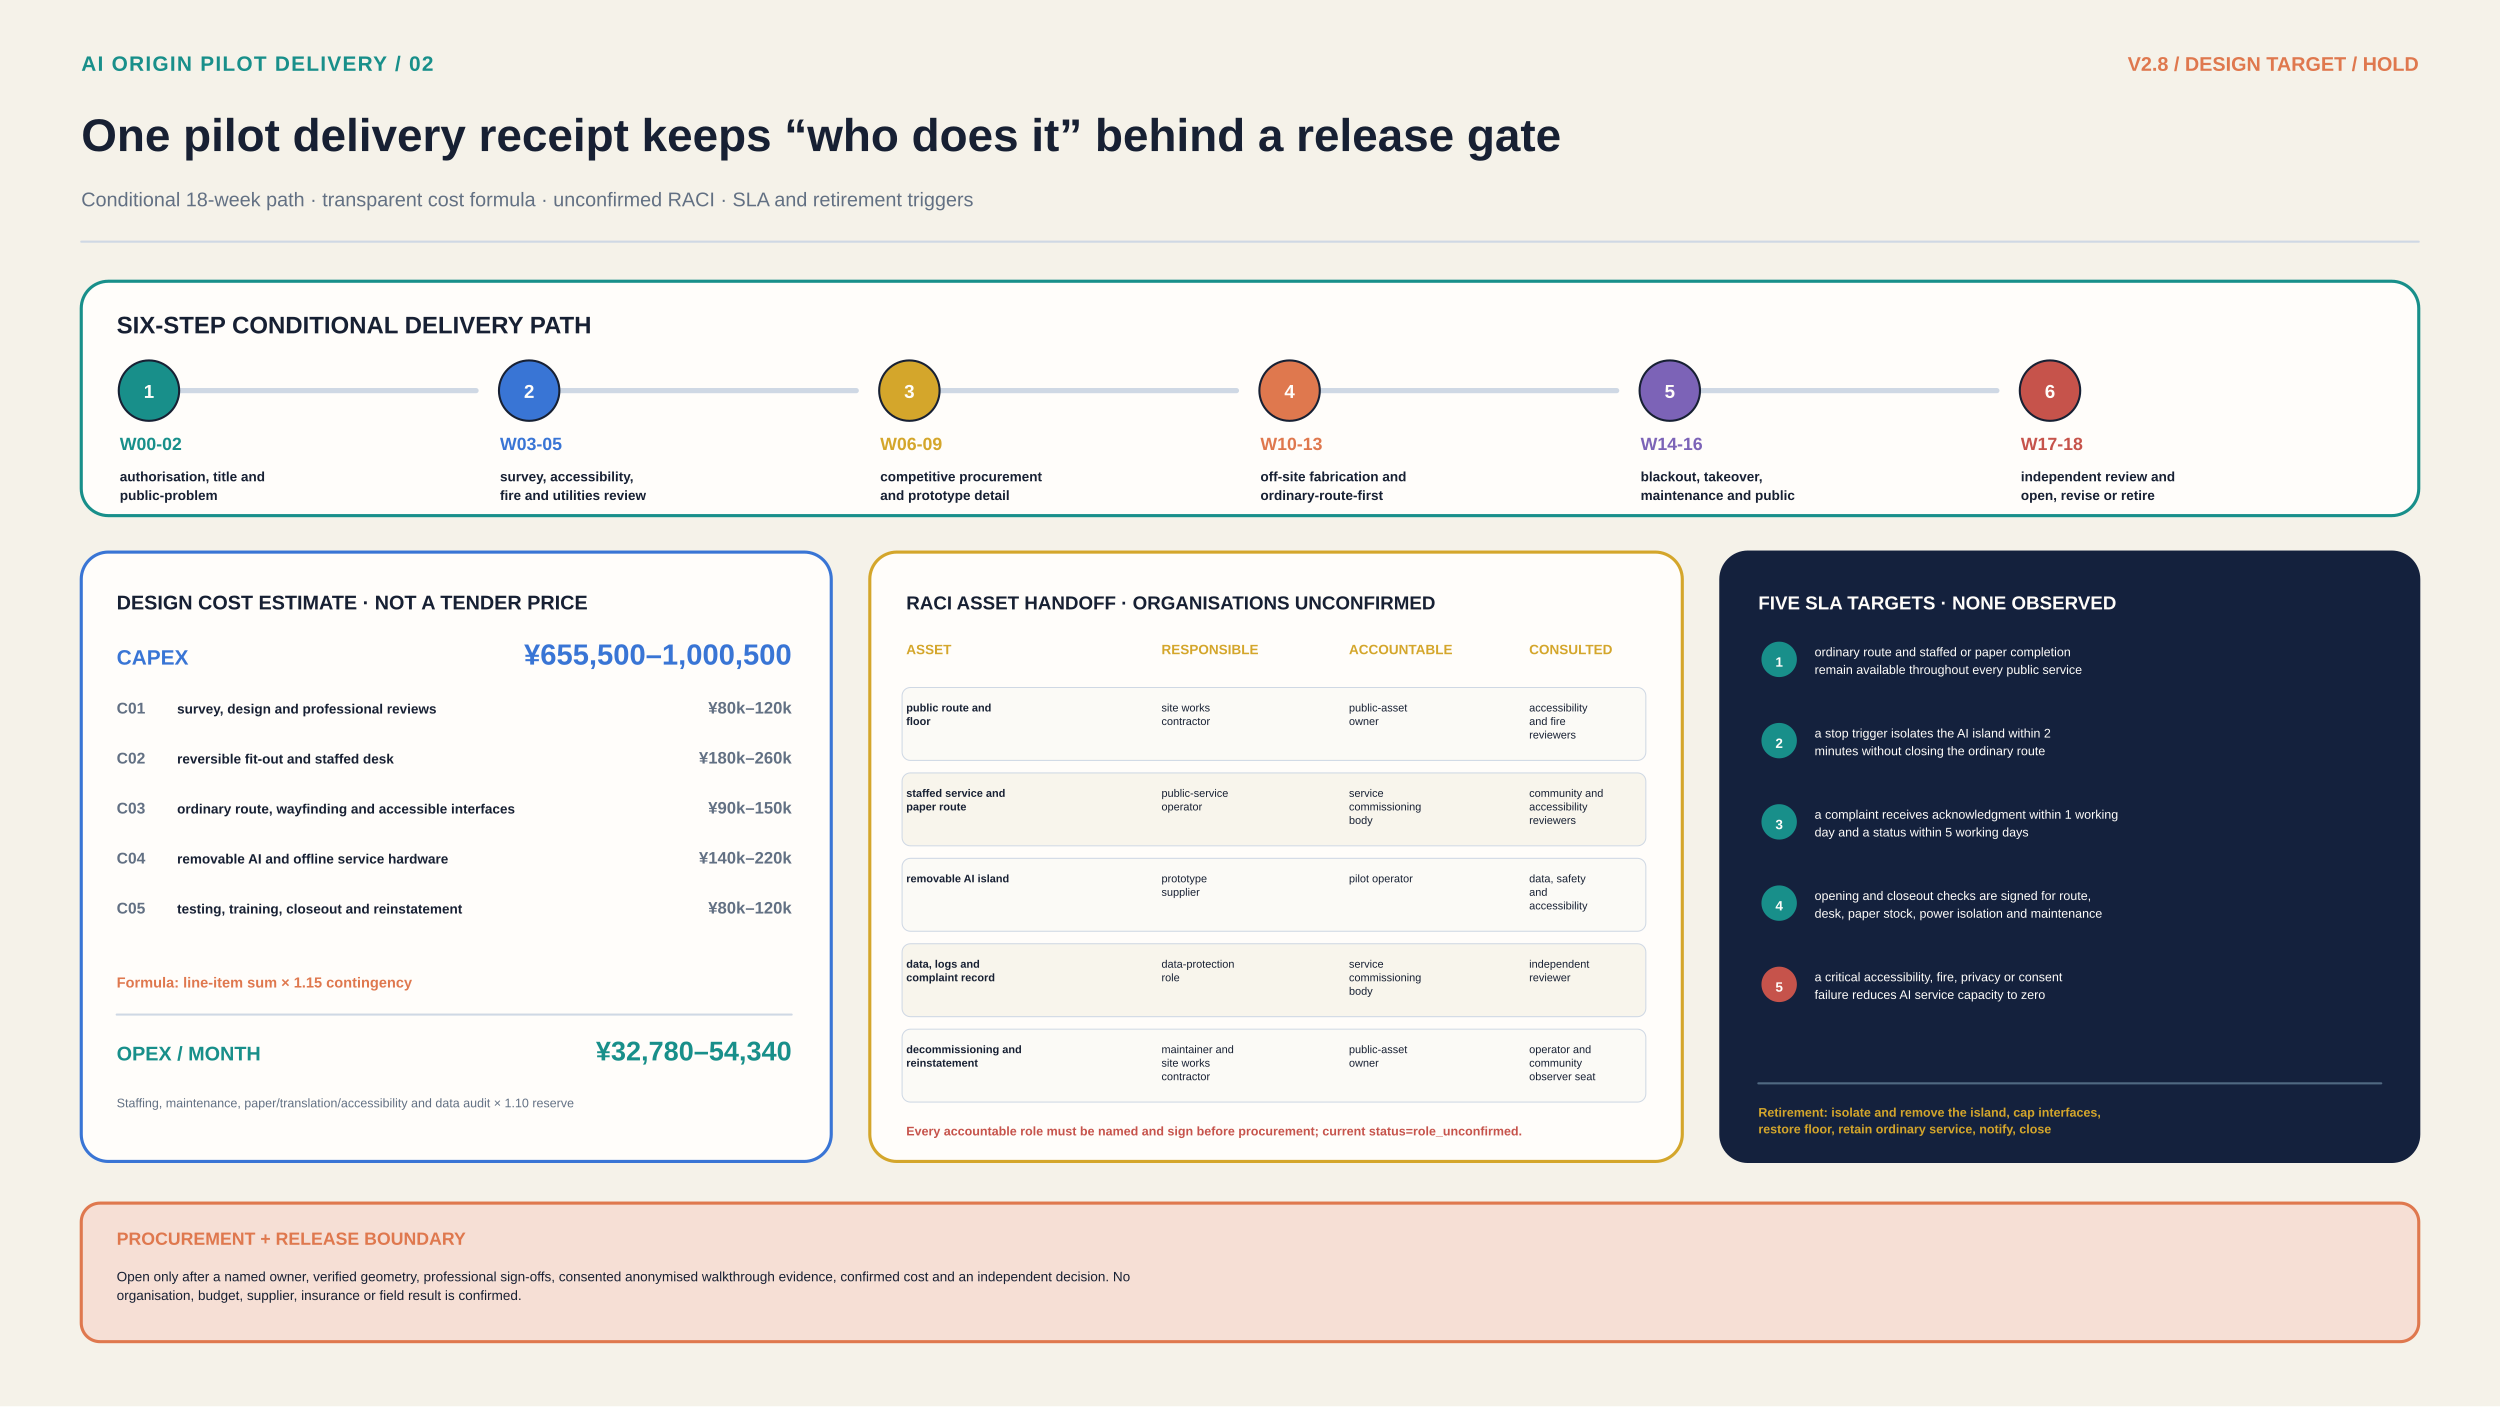
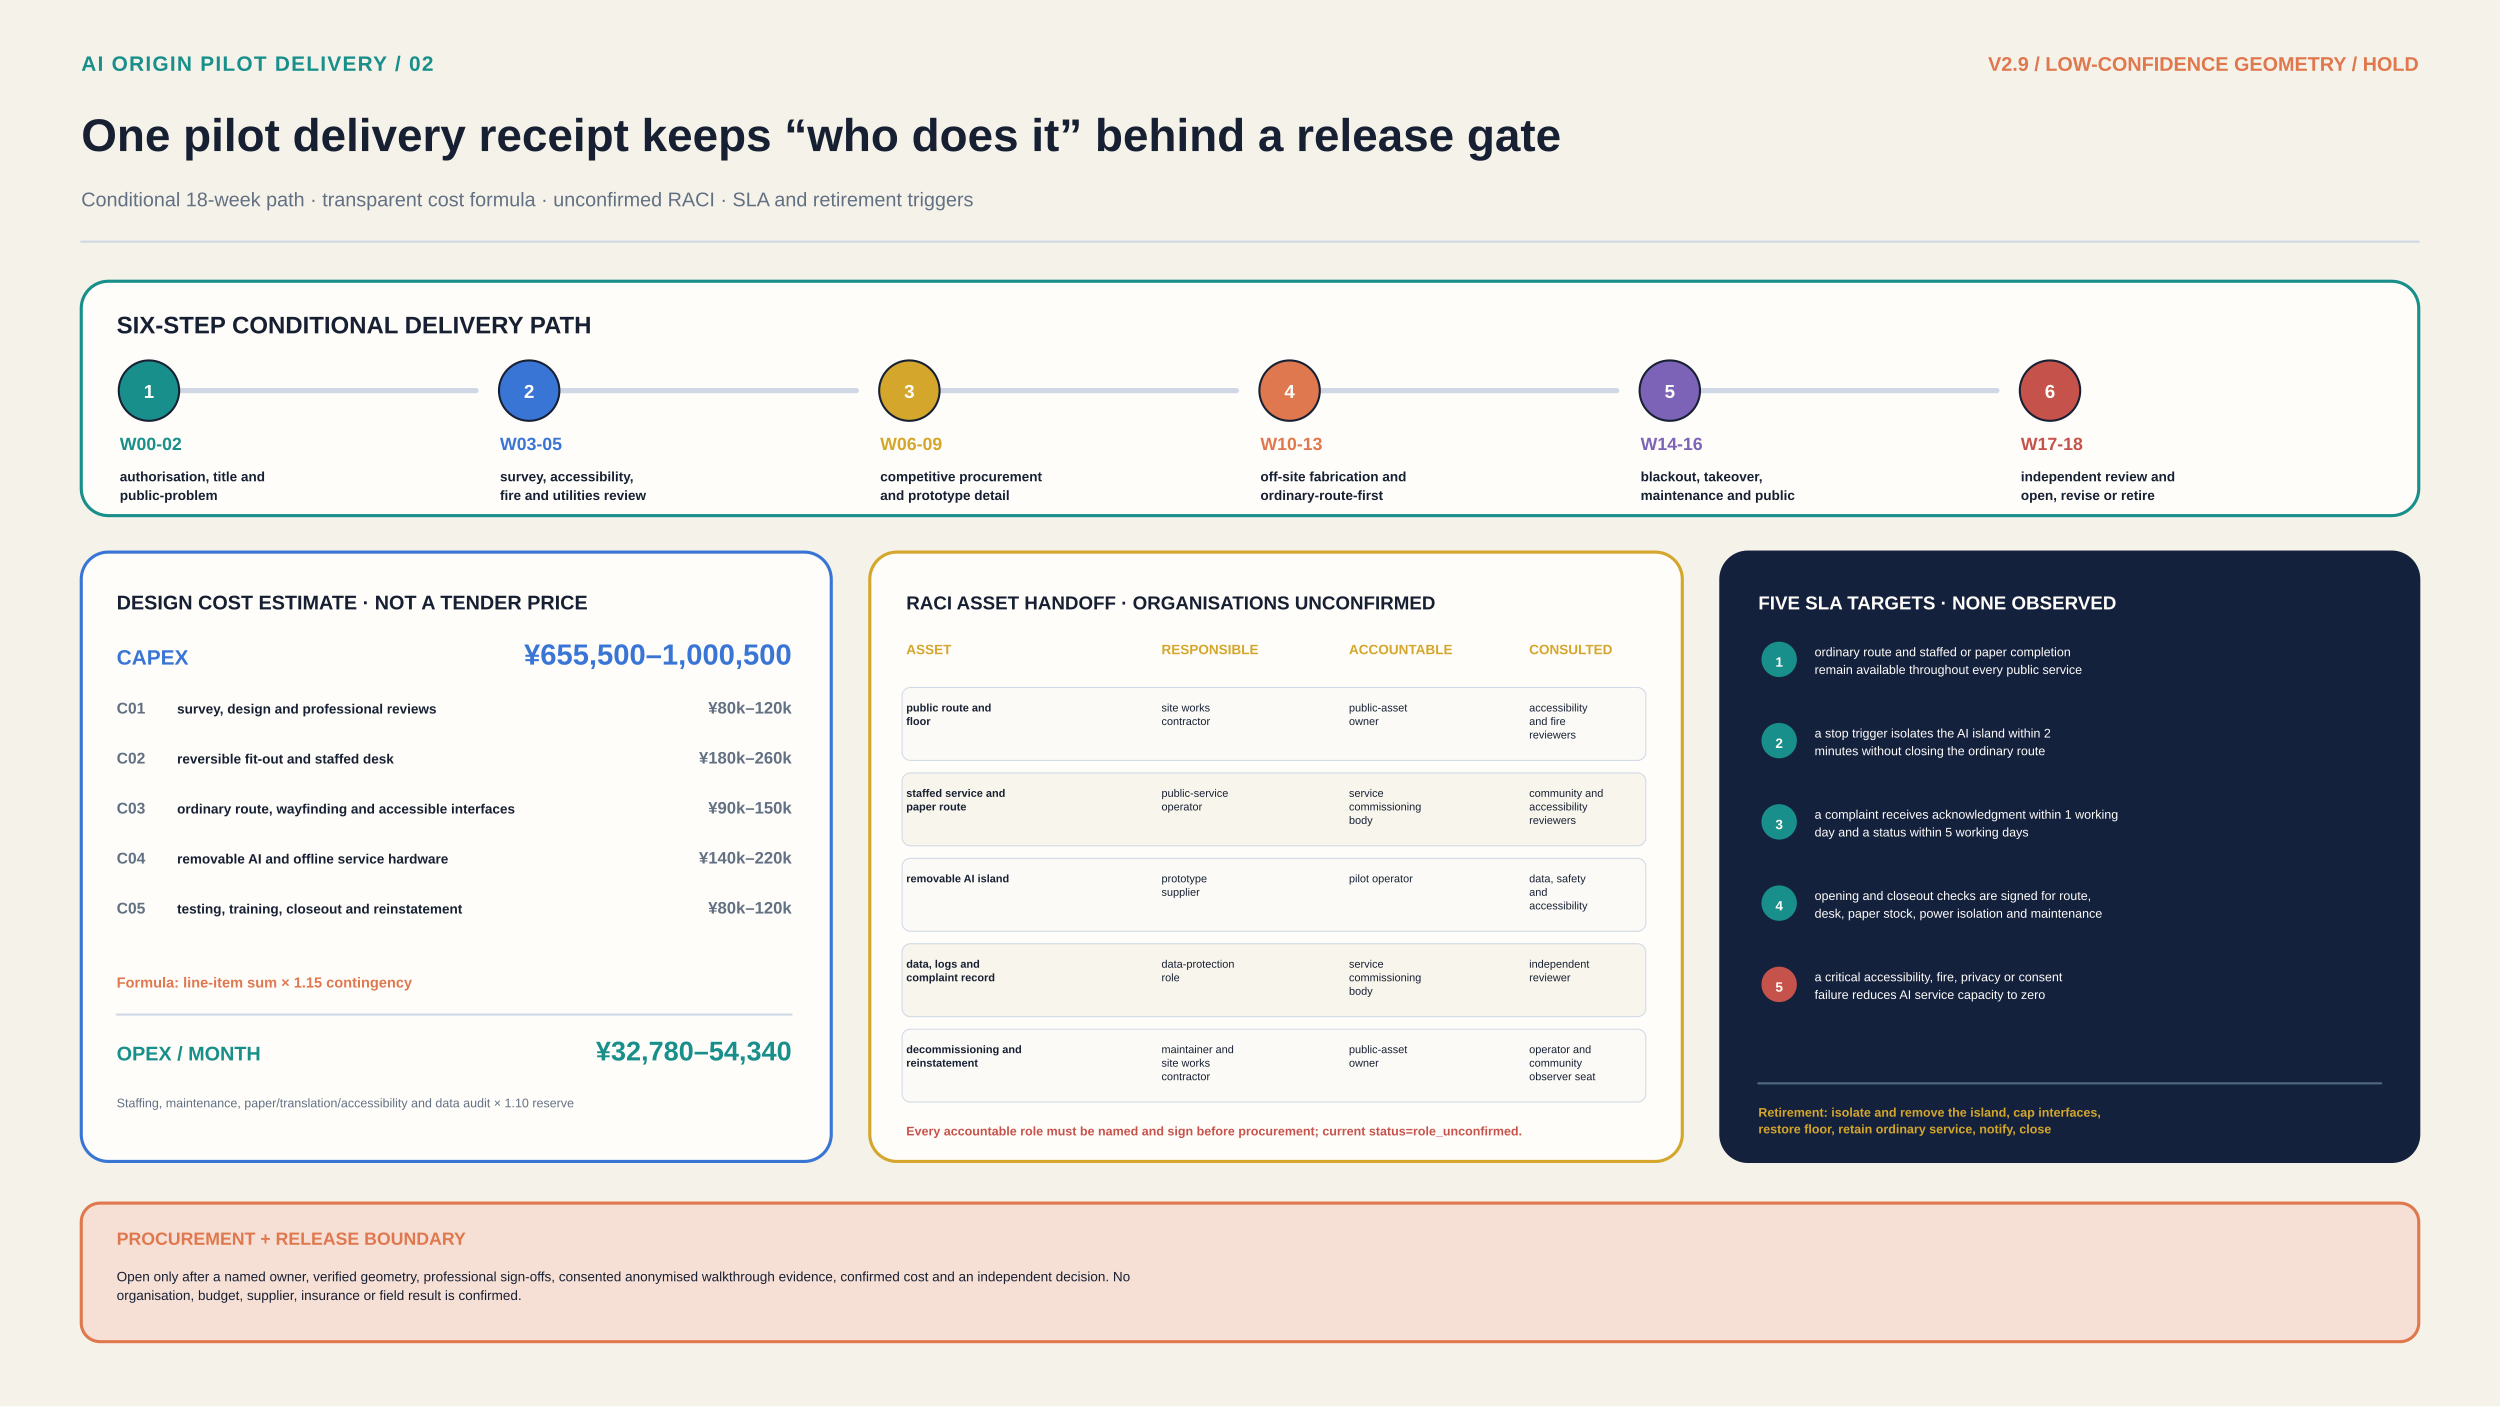
<svg xmlns="http://www.w3.org/2000/svg" width="2400" height="1350" viewBox="0 0 2400 1350" role="img" aria-label="One pilot delivery receipt keeps “who does it” behind a release gate">
  <rect width="2400" height="1350" fill="#f5f2e9" />
  <g font-family="Arial, PingFang SC, Noto Sans CJK SC, sans-serif">
    <text x="78" y="68" text-anchor="start" font-size="20" font-weight="700" fill="#188f8a" letter-spacing="1.2">AI ORIGIN PILOT DELIVERY / 02</text>
-     <text x="2322" y="68" text-anchor="end" font-size="19" font-weight="700" fill="#df784e" letter-spacing="0">V2.8 / DESIGN TARGET / HOLD</text>
+     <text x="2322" y="68" text-anchor="end" font-size="19" font-weight="700" fill="#df784e" letter-spacing="0">V2.9 / LOW-CONFIDENCE GEOMETRY / HOLD</text>
    <text x="78" y="145" text-anchor="start" font-size="44" font-weight="760" fill="#172033" letter-spacing="0">One pilot delivery receipt keeps “who does it” behind a release gate</text>
    <text x="78" y="198" text-anchor="start" font-size="19" font-weight="400" fill="#627083" letter-spacing="0">Conditional 18-week path · transparent cost formula · unconfirmed RACI · SLA and retirement triggers</text>
    <line x1="78" y1="232" x2="2322" y2="232" stroke="#cfd8e4" stroke-width="2" stroke-linecap="round" />
    <rect x="78" y="270" width="2244" height="225" rx="26" fill="#fffdfa" stroke="#188f8a" stroke-width="3" />
    <text x="112" y="320" text-anchor="start" font-size="23" font-weight="730" fill="#172033" letter-spacing="0">SIX-STEP CONDITIONAL DELIVERY PATH</text>
    <line x1="163" y1="375" x2="457" y2="375" stroke="#cfd8e4" stroke-width="5" stroke-linecap="round" />
    <circle cx="143" cy="375" r="29" fill="#188f8a" stroke="#172033" stroke-width="2" />
    <text x="143" y="382" text-anchor="middle" font-size="18" font-weight="800" fill="#fffdfa" letter-spacing="0">1</text>
    <text x="115" y="432" text-anchor="start" font-size="17" font-weight="800" fill="#188f8a" letter-spacing="0">W00-02</text>
    <text x="115" y="462" text-anchor="start" font-size="13" font-weight="650" fill="#172033" letter-spacing="0">authorisation, title and</text>
    <text x="115" y="480" text-anchor="start" font-size="13" font-weight="650" fill="#172033" letter-spacing="0">public-problem</text>
    <line x1="528" y1="375" x2="822" y2="375" stroke="#cfd8e4" stroke-width="5" stroke-linecap="round" />
    <circle cx="508" cy="375" r="29" fill="#3975d5" stroke="#172033" stroke-width="2" />
    <text x="508" y="382" text-anchor="middle" font-size="18" font-weight="800" fill="#fffdfa" letter-spacing="0">2</text>
    <text x="480" y="432" text-anchor="start" font-size="17" font-weight="800" fill="#3975d5" letter-spacing="0">W03-05</text>
    <text x="480" y="462" text-anchor="start" font-size="13" font-weight="650" fill="#172033" letter-spacing="0">survey, accessibility,</text>
    <text x="480" y="480" text-anchor="start" font-size="13" font-weight="650" fill="#172033" letter-spacing="0">fire and utilities review</text>
    <line x1="893" y1="375" x2="1187" y2="375" stroke="#cfd8e4" stroke-width="5" stroke-linecap="round" />
    <circle cx="873" cy="375" r="29" fill="#d4a62b" stroke="#172033" stroke-width="2" />
    <text x="873" y="382" text-anchor="middle" font-size="18" font-weight="800" fill="#fffdfa" letter-spacing="0">3</text>
    <text x="845" y="432" text-anchor="start" font-size="17" font-weight="800" fill="#d4a62b" letter-spacing="0">W06-09</text>
    <text x="845" y="462" text-anchor="start" font-size="13" font-weight="650" fill="#172033" letter-spacing="0">competitive procurement</text>
    <text x="845" y="480" text-anchor="start" font-size="13" font-weight="650" fill="#172033" letter-spacing="0">and prototype detail</text>
    <line x1="1258" y1="375" x2="1552" y2="375" stroke="#cfd8e4" stroke-width="5" stroke-linecap="round" />
    <circle cx="1238" cy="375" r="29" fill="#df784e" stroke="#172033" stroke-width="2" />
    <text x="1238" y="382" text-anchor="middle" font-size="18" font-weight="800" fill="#fffdfa" letter-spacing="0">4</text>
    <text x="1210" y="432" text-anchor="start" font-size="17" font-weight="800" fill="#df784e" letter-spacing="0">W10-13</text>
    <text x="1210" y="462" text-anchor="start" font-size="13" font-weight="650" fill="#172033" letter-spacing="0">off-site fabrication and</text>
    <text x="1210" y="480" text-anchor="start" font-size="13" font-weight="650" fill="#172033" letter-spacing="0">ordinary-route-first</text>
    <line x1="1623" y1="375" x2="1917" y2="375" stroke="#cfd8e4" stroke-width="5" stroke-linecap="round" />
    <circle cx="1603" cy="375" r="29" fill="#7c63b7" stroke="#172033" stroke-width="2" />
    <text x="1603" y="382" text-anchor="middle" font-size="18" font-weight="800" fill="#fffdfa" letter-spacing="0">5</text>
    <text x="1575" y="432" text-anchor="start" font-size="17" font-weight="800" fill="#7c63b7" letter-spacing="0">W14-16</text>
    <text x="1575" y="462" text-anchor="start" font-size="13" font-weight="650" fill="#172033" letter-spacing="0">blackout, takeover,</text>
    <text x="1575" y="480" text-anchor="start" font-size="13" font-weight="650" fill="#172033" letter-spacing="0">maintenance and public</text>
    <circle cx="1968" cy="375" r="29" fill="#c6534b" stroke="#172033" stroke-width="2" />
    <text x="1968" y="382" text-anchor="middle" font-size="18" font-weight="800" fill="#fffdfa" letter-spacing="0">6</text>
    <text x="1940" y="432" text-anchor="start" font-size="17" font-weight="800" fill="#c6534b" letter-spacing="0">W17-18</text>
    <text x="1940" y="462" text-anchor="start" font-size="13" font-weight="650" fill="#172033" letter-spacing="0">independent review and</text>
    <text x="1940" y="480" text-anchor="start" font-size="13" font-weight="650" fill="#172033" letter-spacing="0">open, revise or retire</text>
    <rect x="78" y="530" width="720" height="585" rx="26" fill="#fffdfa" stroke="#3975d5" stroke-width="3" />
    <text x="112" y="585" text-anchor="start" font-size="19" font-weight="730" fill="#172033" letter-spacing="0">DESIGN COST ESTIMATE · NOT A TENDER PRICE</text>
    <text x="112" y="638" text-anchor="start" font-size="20" font-weight="800" fill="#3975d5" letter-spacing="0">CAPEX</text>
    <text x="760" y="638" text-anchor="end" font-size="28" font-weight="800" fill="#3975d5" letter-spacing="0">¥655,500–1,000,500</text>
    <text x="112" y="685" text-anchor="start" font-size="15" font-weight="700" fill="#627083" letter-spacing="0">C01</text>
    <text x="170" y="685" text-anchor="start" font-size="13" font-weight="600" fill="#172033" letter-spacing="0">survey, design and professional reviews</text>
    <text x="760" y="685" text-anchor="end" font-size="16" font-weight="650" fill="#627083" letter-spacing="0">¥80k–120k</text>
    <text x="112" y="733" text-anchor="start" font-size="15" font-weight="700" fill="#627083" letter-spacing="0">C02</text>
    <text x="170" y="733" text-anchor="start" font-size="13" font-weight="600" fill="#172033" letter-spacing="0">reversible fit-out and staffed desk</text>
    <text x="760" y="733" text-anchor="end" font-size="16" font-weight="650" fill="#627083" letter-spacing="0">¥180k–260k</text>
    <text x="112" y="781" text-anchor="start" font-size="15" font-weight="700" fill="#627083" letter-spacing="0">C03</text>
    <text x="170" y="781" text-anchor="start" font-size="13" font-weight="600" fill="#172033" letter-spacing="0">ordinary route, wayfinding and accessible interfaces</text>
    <text x="760" y="781" text-anchor="end" font-size="16" font-weight="650" fill="#627083" letter-spacing="0">¥90k–150k</text>
    <text x="112" y="829" text-anchor="start" font-size="15" font-weight="700" fill="#627083" letter-spacing="0">C04</text>
    <text x="170" y="829" text-anchor="start" font-size="13" font-weight="600" fill="#172033" letter-spacing="0">removable AI and offline service hardware</text>
    <text x="760" y="829" text-anchor="end" font-size="16" font-weight="650" fill="#627083" letter-spacing="0">¥140k–220k</text>
    <text x="112" y="877" text-anchor="start" font-size="15" font-weight="700" fill="#627083" letter-spacing="0">C05</text>
    <text x="170" y="877" text-anchor="start" font-size="13" font-weight="600" fill="#172033" letter-spacing="0">testing, training, closeout and reinstatement</text>
    <text x="760" y="877" text-anchor="end" font-size="16" font-weight="650" fill="#627083" letter-spacing="0">¥80k–120k</text>
    <text x="112" y="948" text-anchor="start" font-size="14" font-weight="700" fill="#df784e" letter-spacing="0">Formula: line-item sum × 1.15 contingency</text>
    <line x1="112" y1="974" x2="760" y2="974" stroke="#cfd8e4" stroke-width="2" stroke-linecap="round" />
    <text x="112" y="1018" text-anchor="start" font-size="19" font-weight="800" fill="#188f8a" letter-spacing="0">OPEX / MONTH</text>
    <text x="760" y="1018" text-anchor="end" font-size="26" font-weight="800" fill="#188f8a" letter-spacing="0">¥32,780–54,340</text>
    <text x="112" y="1063" text-anchor="start" font-size="12" font-weight="400" fill="#627083" letter-spacing="0">Staffing, maintenance, paper/translation/accessibility and data audit × 1.10 reserve</text>
    <rect x="835" y="530" width="780" height="585" rx="26" fill="#fffdfa" stroke="#d4a62b" stroke-width="3" />
    <text x="870" y="585" text-anchor="start" font-size="18" font-weight="730" fill="#172033" letter-spacing="0">RACI ASSET HANDOFF · ORGANISATIONS UNCONFIRMED</text>
    <text x="870" y="628" text-anchor="start" font-size="13" font-weight="800" fill="#d4a62b" letter-spacing="0">ASSET</text>
    <text x="1115" y="628" text-anchor="start" font-size="13" font-weight="800" fill="#d4a62b" letter-spacing="0">RESPONSIBLE</text>
    <text x="1295" y="628" text-anchor="start" font-size="13" font-weight="800" fill="#d4a62b" letter-spacing="0">ACCOUNTABLE</text>
    <text x="1468" y="628" text-anchor="start" font-size="13" font-weight="800" fill="#d4a62b" letter-spacing="0">CONSULTED</text>
    <rect x="866" y="660" width="714" height="70" rx="8" fill="#fbfaf6" stroke="#cfd8e4" stroke-width="1" />
    <text x="870" y="683" text-anchor="start" font-size="10.5" font-weight="700" fill="#172033" letter-spacing="0">public route and</text>
    <text x="870" y="696" text-anchor="start" font-size="10.5" font-weight="700" fill="#172033" letter-spacing="0">floor</text>
    <text x="1115" y="683" text-anchor="start" font-size="10.5" font-weight="500" fill="#172033" letter-spacing="0">site works</text>
    <text x="1115" y="696" text-anchor="start" font-size="10.5" font-weight="500" fill="#172033" letter-spacing="0">contractor</text>
    <text x="1295" y="683" text-anchor="start" font-size="10.5" font-weight="500" fill="#172033" letter-spacing="0">public-asset</text>
    <text x="1295" y="696" text-anchor="start" font-size="10.5" font-weight="500" fill="#172033" letter-spacing="0">owner</text>
    <text x="1468" y="683" text-anchor="start" font-size="10.5" font-weight="500" fill="#172033" letter-spacing="0">accessibility</text>
    <text x="1468" y="696" text-anchor="start" font-size="10.5" font-weight="500" fill="#172033" letter-spacing="0">and fire</text>
    <text x="1468" y="709" text-anchor="start" font-size="10.5" font-weight="500" fill="#172033" letter-spacing="0">reviewers</text>
    <rect x="866" y="742" width="714" height="70" rx="8" fill="#f8f5ec" stroke="#cfd8e4" stroke-width="1" />
    <text x="870" y="765" text-anchor="start" font-size="10.5" font-weight="700" fill="#172033" letter-spacing="0">staffed service and</text>
    <text x="870" y="778" text-anchor="start" font-size="10.5" font-weight="700" fill="#172033" letter-spacing="0">paper route</text>
    <text x="1115" y="765" text-anchor="start" font-size="10.5" font-weight="500" fill="#172033" letter-spacing="0">public-service</text>
    <text x="1115" y="778" text-anchor="start" font-size="10.5" font-weight="500" fill="#172033" letter-spacing="0">operator</text>
    <text x="1295" y="765" text-anchor="start" font-size="10.5" font-weight="500" fill="#172033" letter-spacing="0">service</text>
    <text x="1295" y="778" text-anchor="start" font-size="10.5" font-weight="500" fill="#172033" letter-spacing="0">commissioning</text>
    <text x="1295" y="791" text-anchor="start" font-size="10.5" font-weight="500" fill="#172033" letter-spacing="0">body</text>
    <text x="1468" y="765" text-anchor="start" font-size="10.5" font-weight="500" fill="#172033" letter-spacing="0">community and</text>
    <text x="1468" y="778" text-anchor="start" font-size="10.5" font-weight="500" fill="#172033" letter-spacing="0">accessibility</text>
    <text x="1468" y="791" text-anchor="start" font-size="10.5" font-weight="500" fill="#172033" letter-spacing="0">reviewers</text>
    <rect x="866" y="824" width="714" height="70" rx="8" fill="#fbfaf6" stroke="#cfd8e4" stroke-width="1" />
    <text x="870" y="847" text-anchor="start" font-size="10.5" font-weight="700" fill="#172033" letter-spacing="0">removable AI island</text>
    <text x="1115" y="847" text-anchor="start" font-size="10.5" font-weight="500" fill="#172033" letter-spacing="0">prototype</text>
    <text x="1115" y="860" text-anchor="start" font-size="10.5" font-weight="500" fill="#172033" letter-spacing="0">supplier</text>
    <text x="1295" y="847" text-anchor="start" font-size="10.5" font-weight="500" fill="#172033" letter-spacing="0">pilot operator</text>
    <text x="1468" y="847" text-anchor="start" font-size="10.5" font-weight="500" fill="#172033" letter-spacing="0">data, safety</text>
    <text x="1468" y="860" text-anchor="start" font-size="10.5" font-weight="500" fill="#172033" letter-spacing="0">and</text>
    <text x="1468" y="873" text-anchor="start" font-size="10.5" font-weight="500" fill="#172033" letter-spacing="0">accessibility</text>
    <rect x="866" y="906" width="714" height="70" rx="8" fill="#f8f5ec" stroke="#cfd8e4" stroke-width="1" />
    <text x="870" y="929" text-anchor="start" font-size="10.5" font-weight="700" fill="#172033" letter-spacing="0">data, logs and</text>
    <text x="870" y="942" text-anchor="start" font-size="10.5" font-weight="700" fill="#172033" letter-spacing="0">complaint record</text>
    <text x="1115" y="929" text-anchor="start" font-size="10.5" font-weight="500" fill="#172033" letter-spacing="0">data-protection</text>
    <text x="1115" y="942" text-anchor="start" font-size="10.5" font-weight="500" fill="#172033" letter-spacing="0">role</text>
    <text x="1295" y="929" text-anchor="start" font-size="10.5" font-weight="500" fill="#172033" letter-spacing="0">service</text>
    <text x="1295" y="942" text-anchor="start" font-size="10.5" font-weight="500" fill="#172033" letter-spacing="0">commissioning</text>
    <text x="1295" y="955" text-anchor="start" font-size="10.5" font-weight="500" fill="#172033" letter-spacing="0">body</text>
    <text x="1468" y="929" text-anchor="start" font-size="10.5" font-weight="500" fill="#172033" letter-spacing="0">independent</text>
    <text x="1468" y="942" text-anchor="start" font-size="10.5" font-weight="500" fill="#172033" letter-spacing="0">reviewer</text>
    <rect x="866" y="988" width="714" height="70" rx="8" fill="#fbfaf6" stroke="#cfd8e4" stroke-width="1" />
    <text x="870" y="1011" text-anchor="start" font-size="10.5" font-weight="700" fill="#172033" letter-spacing="0">decommissioning and</text>
    <text x="870" y="1024" text-anchor="start" font-size="10.5" font-weight="700" fill="#172033" letter-spacing="0">reinstatement</text>
    <text x="1115" y="1011" text-anchor="start" font-size="10.5" font-weight="500" fill="#172033" letter-spacing="0">maintainer and</text>
    <text x="1115" y="1024" text-anchor="start" font-size="10.5" font-weight="500" fill="#172033" letter-spacing="0">site works</text>
    <text x="1115" y="1037" text-anchor="start" font-size="10.5" font-weight="500" fill="#172033" letter-spacing="0">contractor</text>
    <text x="1295" y="1011" text-anchor="start" font-size="10.5" font-weight="500" fill="#172033" letter-spacing="0">public-asset</text>
    <text x="1295" y="1024" text-anchor="start" font-size="10.5" font-weight="500" fill="#172033" letter-spacing="0">owner</text>
    <text x="1468" y="1011" text-anchor="start" font-size="10.5" font-weight="500" fill="#172033" letter-spacing="0">operator and</text>
    <text x="1468" y="1024" text-anchor="start" font-size="10.5" font-weight="500" fill="#172033" letter-spacing="0">community</text>
    <text x="1468" y="1037" text-anchor="start" font-size="10.5" font-weight="500" fill="#172033" letter-spacing="0">observer seat</text>
    <text x="870" y="1090" text-anchor="start" font-size="12" font-weight="700" fill="#c6534b" letter-spacing="0">Every accountable role must be named and sign before procurement; current status=role_unconfirmed.</text>
    <rect x="1652" y="530" width="670" height="585" rx="26" fill="#14213d" stroke="#14213d" stroke-width="3" />
    <text x="1688" y="585" text-anchor="start" font-size="18" font-weight="730" fill="#fffdfa" letter-spacing="0">FIVE SLA TARGETS · NONE OBSERVED</text>
    <circle cx="1708" cy="633" r="17" fill="#188f8a" />
    <text x="1708" y="640" text-anchor="middle" font-size="13" font-weight="800" fill="#fffdfa" letter-spacing="0">1</text>
    <text x="1742" y="630" text-anchor="start" font-size="12" font-weight="400" fill="#fffdfa" letter-spacing="0">ordinary route and staffed or paper completion</text>
    <text x="1742" y="647" text-anchor="start" font-size="12" font-weight="400" fill="#fffdfa" letter-spacing="0">remain available throughout every public service</text>
    <circle cx="1708" cy="711" r="17" fill="#188f8a" />
    <text x="1708" y="718" text-anchor="middle" font-size="13" font-weight="800" fill="#fffdfa" letter-spacing="0">2</text>
    <text x="1742" y="708" text-anchor="start" font-size="12" font-weight="400" fill="#fffdfa" letter-spacing="0">a stop trigger isolates the AI island within 2</text>
    <text x="1742" y="725" text-anchor="start" font-size="12" font-weight="400" fill="#fffdfa" letter-spacing="0">minutes without closing the ordinary route</text>
    <circle cx="1708" cy="789" r="17" fill="#188f8a" />
    <text x="1708" y="796" text-anchor="middle" font-size="13" font-weight="800" fill="#fffdfa" letter-spacing="0">3</text>
    <text x="1742" y="786" text-anchor="start" font-size="12" font-weight="400" fill="#fffdfa" letter-spacing="0">a complaint receives acknowledgment within 1 working</text>
    <text x="1742" y="803" text-anchor="start" font-size="12" font-weight="400" fill="#fffdfa" letter-spacing="0">day and a status within 5 working days</text>
    <circle cx="1708" cy="867" r="17" fill="#188f8a" />
    <text x="1708" y="874" text-anchor="middle" font-size="13" font-weight="800" fill="#fffdfa" letter-spacing="0">4</text>
    <text x="1742" y="864" text-anchor="start" font-size="12" font-weight="400" fill="#fffdfa" letter-spacing="0">opening and closeout checks are signed for route,</text>
    <text x="1742" y="881" text-anchor="start" font-size="12" font-weight="400" fill="#fffdfa" letter-spacing="0">desk, paper stock, power isolation and maintenance</text>
    <circle cx="1708" cy="945" r="17" fill="#c6534b" />
    <text x="1708" y="952" text-anchor="middle" font-size="13" font-weight="800" fill="#fffdfa" letter-spacing="0">5</text>
    <text x="1742" y="942" text-anchor="start" font-size="12" font-weight="400" fill="#fffdfa" letter-spacing="0">a critical accessibility, fire, privacy or consent</text>
    <text x="1742" y="959" text-anchor="start" font-size="12" font-weight="400" fill="#fffdfa" letter-spacing="0">failure reduces AI service capacity to zero</text>
    <line x1="1688" y1="1040" x2="2286" y2="1040" stroke="#506982" stroke-width="2" stroke-linecap="round" />
    <text x="1688" y="1072" text-anchor="start" font-size="12" font-weight="700" fill="#d4a62b" letter-spacing="0">Retirement: isolate and remove the island, cap interfaces,</text>
    <text x="1688" y="1088" text-anchor="start" font-size="12" font-weight="700" fill="#d4a62b" letter-spacing="0">restore floor, retain ordinary service, notify, close</text>
    <rect x="78" y="1155" width="2244" height="133" rx="18" fill="#f6dfd5" stroke="#df784e" stroke-width="3" />
    <text x="112" y="1195" text-anchor="start" font-size="17" font-weight="800" fill="#df784e" letter-spacing="0">PROCUREMENT + RELEASE BOUNDARY</text>
    <text x="112" y="1230" text-anchor="start" font-size="13" font-weight="400" fill="#172033" letter-spacing="0">Open only after a named owner, verified geometry, professional sign-offs, consented anonymised walkthrough evidence, confirmed cost and an independent decision. No</text>
    <text x="112" y="1248" text-anchor="start" font-size="13" font-weight="400" fill="#172033" letter-spacing="0">organisation, budget, supplier, insurance or field result is confirmed.</text>
  </g>
</svg>
